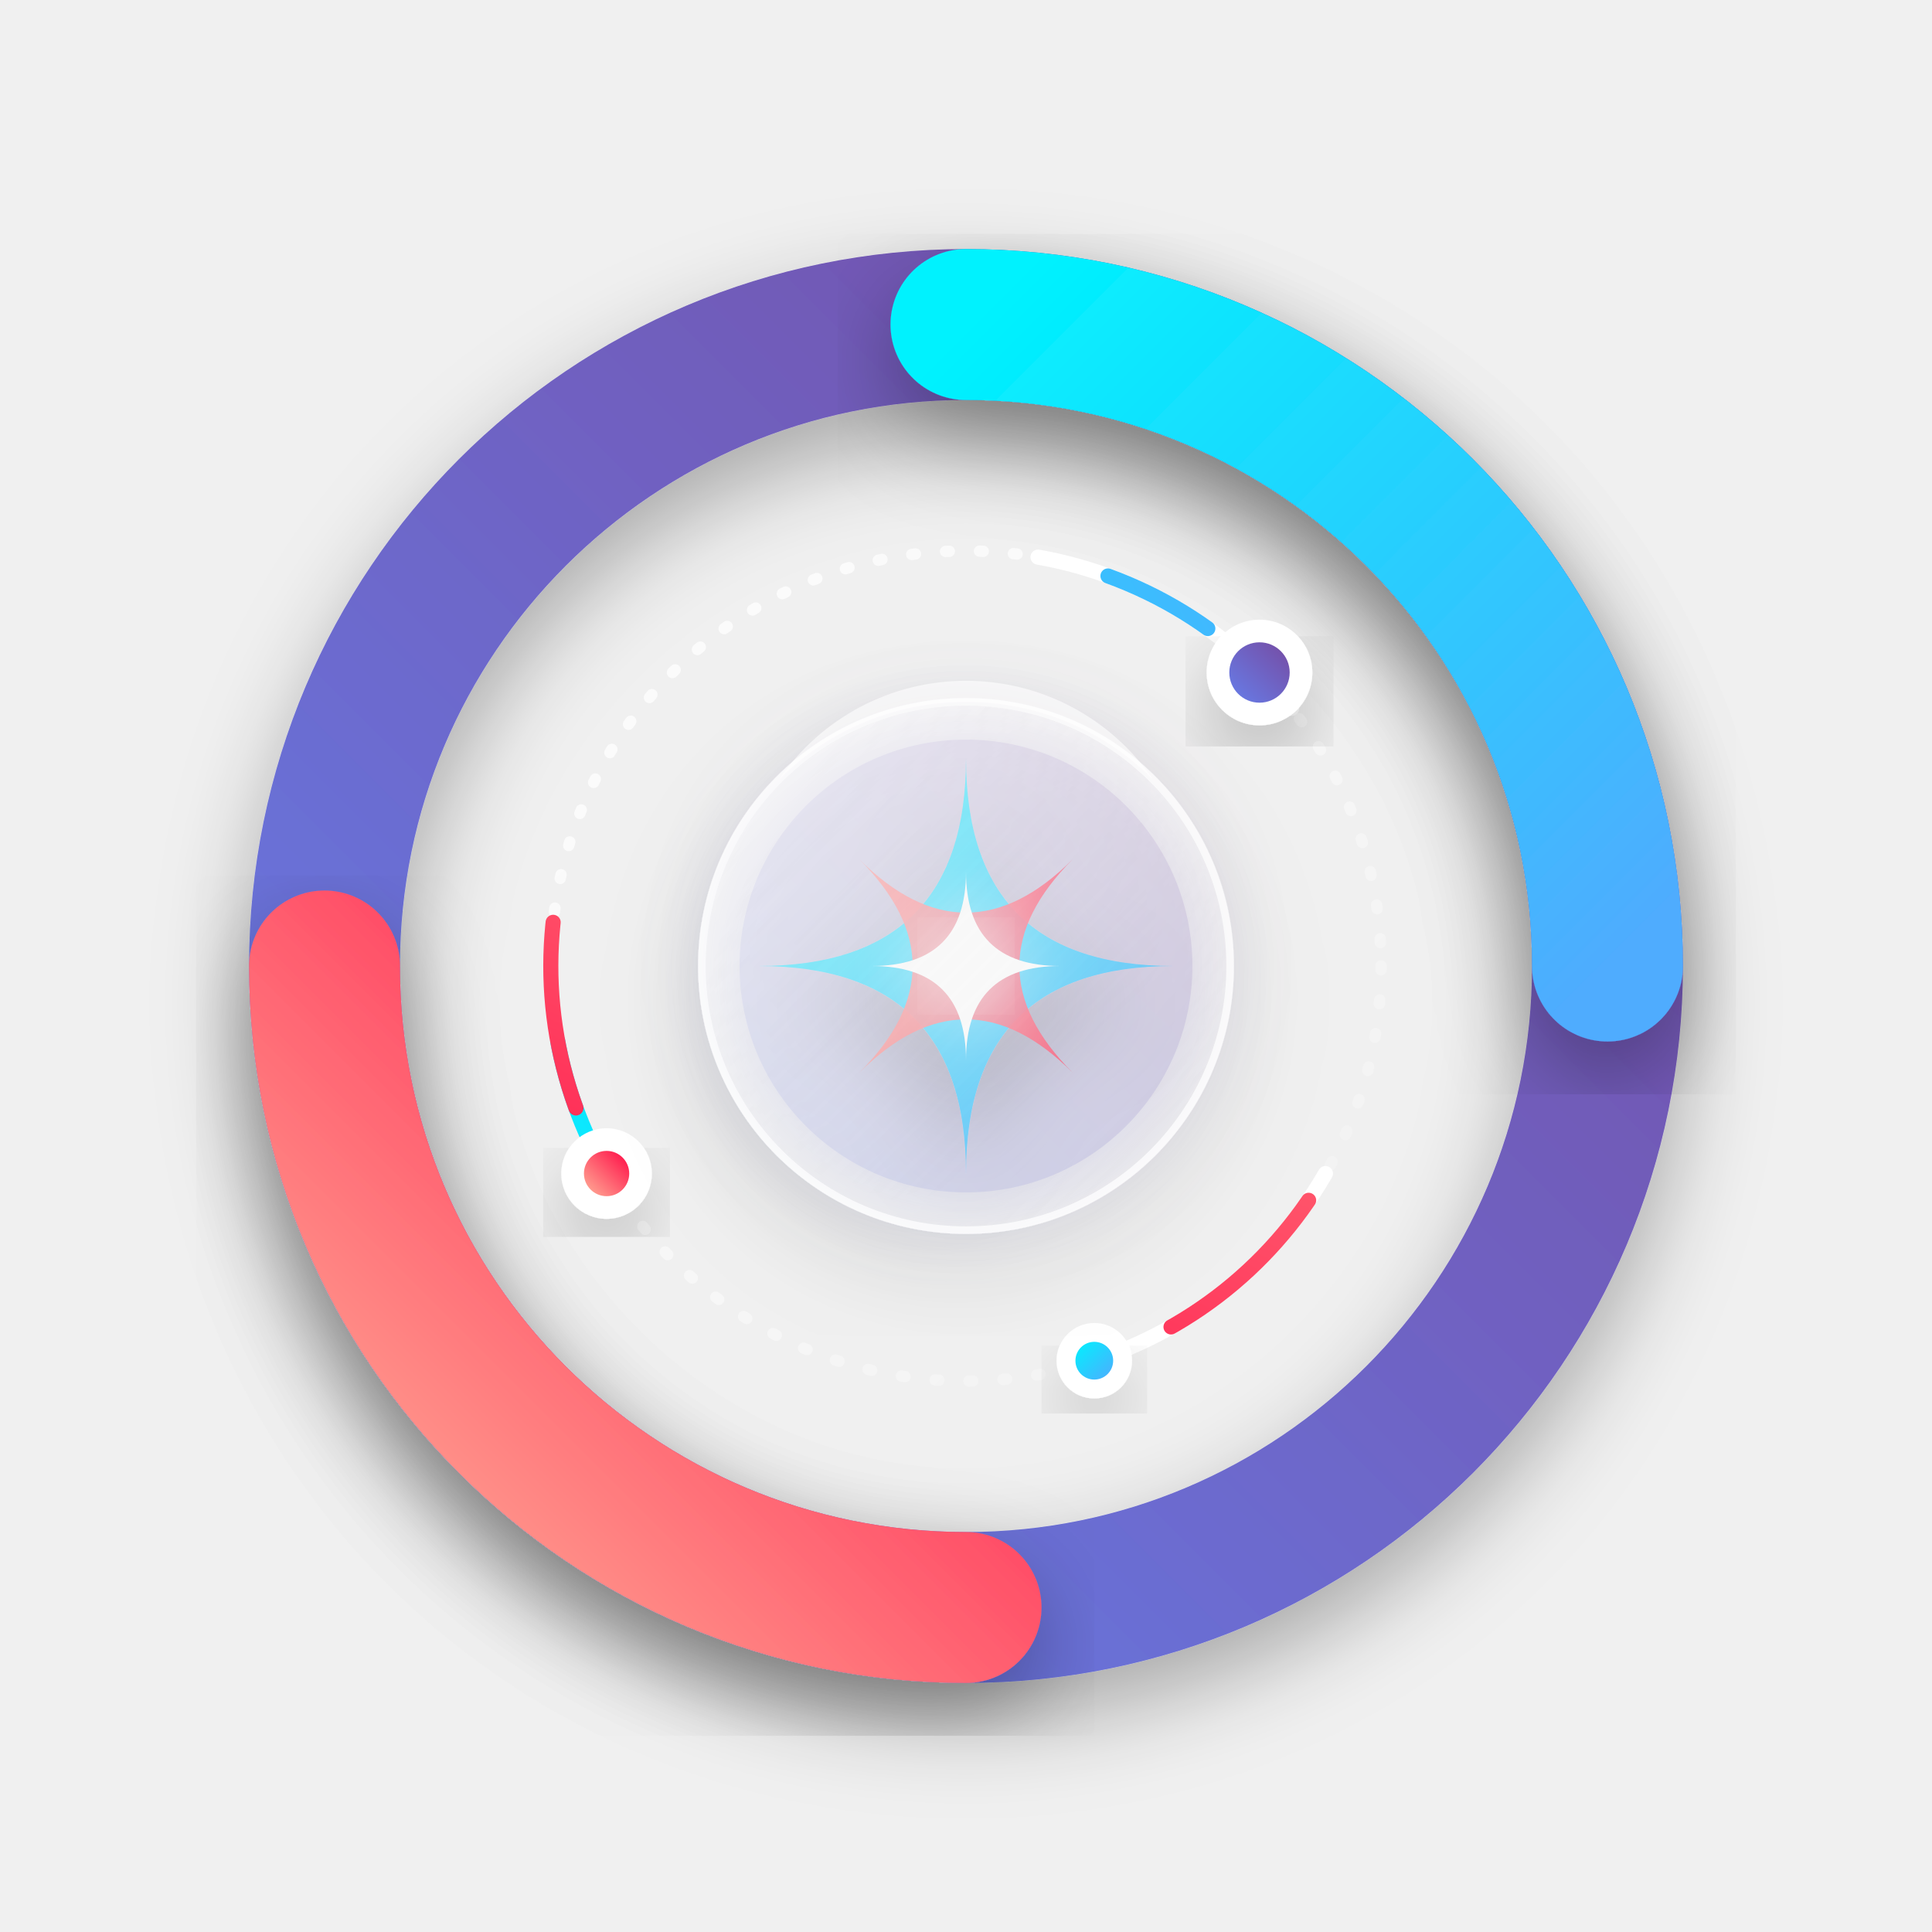
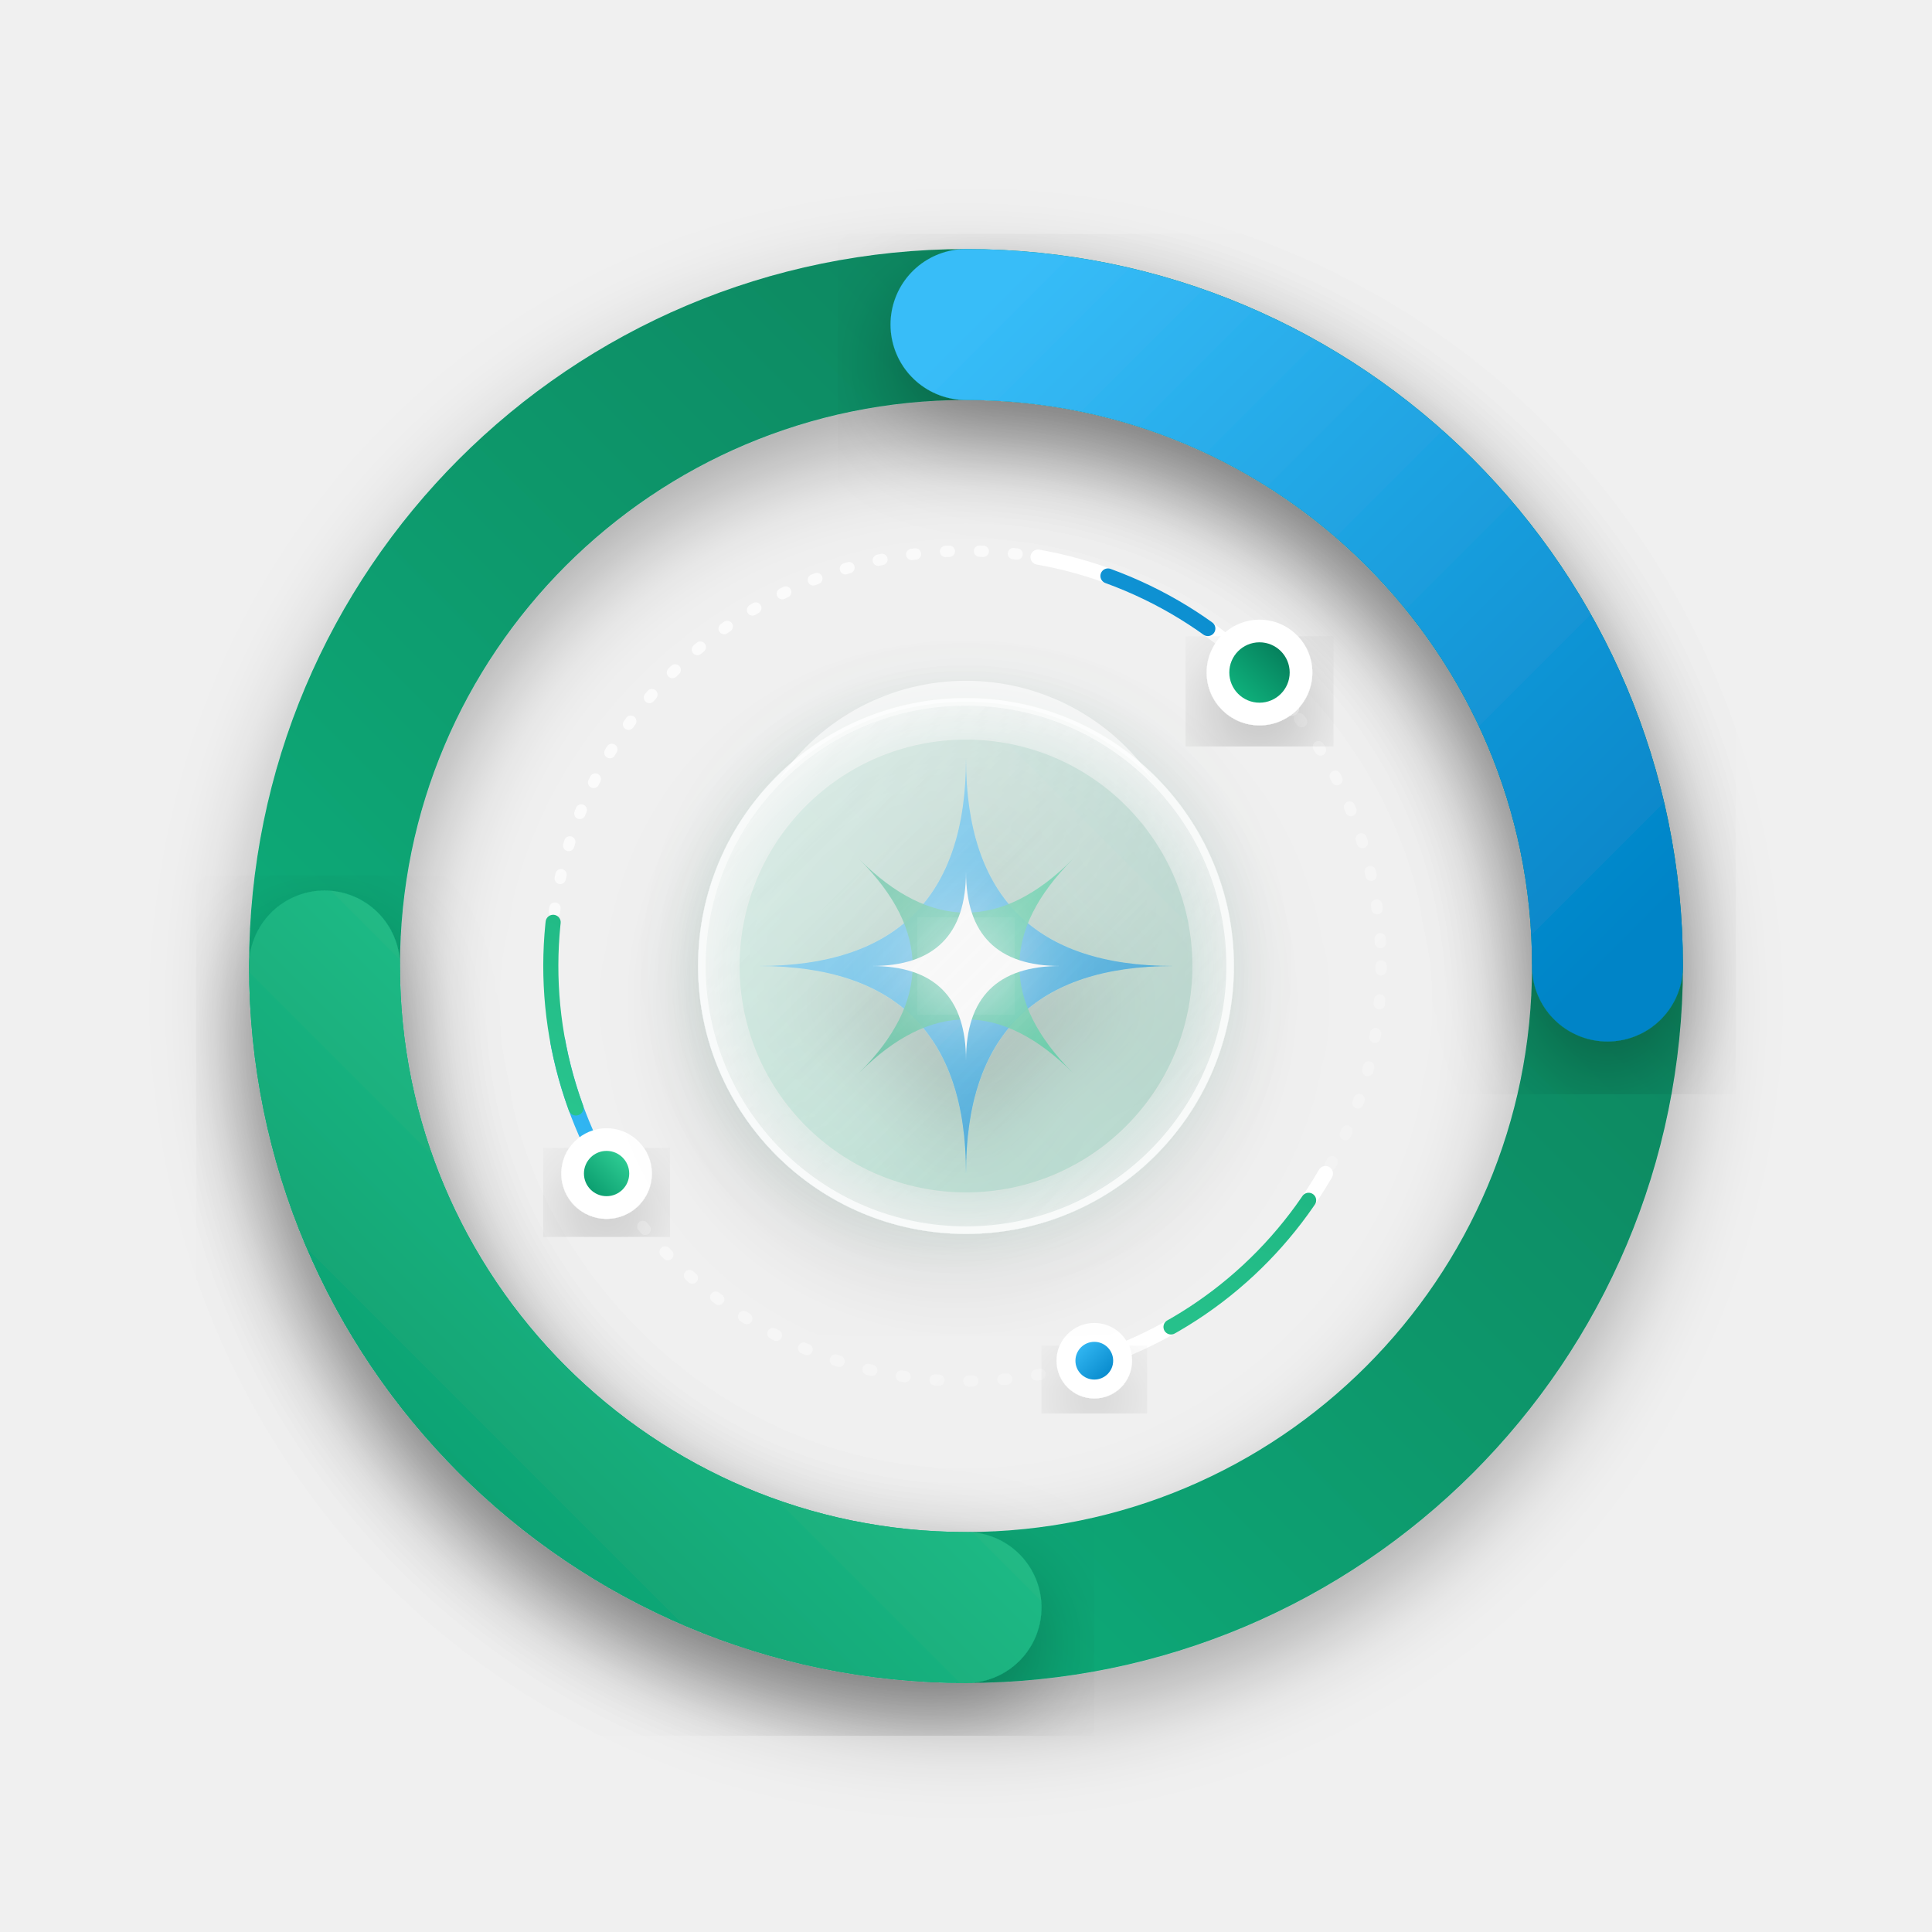
<svg xmlns="http://www.w3.org/2000/svg" width="1024" height="1024" viewBox="0 0 1024 1024">
  <defs>
    <linearGradient id="aiBlue" x1="0%" y1="0%" x2="100%" y2="100%">
-       <stop offset="0%" stop-color="#00F2FE" />
-       <stop offset="100%" stop-color="#4FACFE" />
+       <stop offset="0%" stop-color="#38bdf8" />
+       <stop offset="100%" stop-color="#0284c7" />
    </linearGradient>
    <linearGradient id="aiPurple" x1="0%" y1="100%" x2="100%" y2="0%">
-       <stop offset="0%" stop-color="#667EEA" />
-       <stop offset="100%" stop-color="#764BA2" />
+       <stop offset="0%" stop-color="#10b981" />
+       <stop offset="100%" stop-color="#047857" />
    </linearGradient>
    <linearGradient id="aiAccent" x1="100%" y1="0%" x2="0%" y2="100%">
-       <stop offset="0%" stop-color="#FF0844" />
-       <stop offset="100%" stop-color="#FFB199" />
+       <stop offset="0%" stop-color="#34d399" />
+       <stop offset="100%" stop-color="#059669" />
    </linearGradient>
    <linearGradient id="glass" x1="0%" y1="0%" x2="100%" y2="100%">
      <stop offset="0%" stop-color="#ffffff" stop-opacity="0.85" />
      <stop offset="100%" stop-color="#ffffff" stop-opacity="0.1" />
    </linearGradient>
    <filter id="shadow" x="-20%" y="-20%" width="140%" height="140%">
      <feDropShadow dx="0" dy="20" stdDeviation="24" flood-color="#000000" flood-opacity="0.3" />
    </filter>
    <filter id="glow" x="-30%" y="-30%" width="160%" height="160%">
      <feGaussianBlur stdDeviation="24" result="blur" />
      <feComposite in="SourceGraphic" in2="blur" operator="over" />
    </filter>
  </defs>
  <g transform="translate(512, 512)">
    <circle cx="0" cy="0" r="340" fill="none" stroke="url(#aiPurple)" stroke-width="80" filter="url(#shadow)" />
    <path d="M 0 -340 A 340 340 0 0 1 340 0" fill="none" stroke="url(#aiBlue)" stroke-width="80" stroke-linecap="round" filter="url(#shadow)" />
    <path d="M -340 0 A 340 340 0 0 0 0 340" fill="none" stroke="url(#aiAccent)" stroke-width="80" stroke-linecap="round" filter="url(#shadow)" />
    <circle cx="0" cy="0" r="220" fill="none" stroke="url(#glass)" stroke-width="6" stroke-dasharray="2 16" stroke-linecap="round" />
    <circle cx="0" cy="0" r="220" fill="none" stroke="#ffffff" stroke-width="8" stroke-dasharray="160 800" stroke-linecap="round" transform="rotate(30)" />
    <circle cx="0" cy="0" r="220" fill="none" stroke="url(#aiBlue)" stroke-width="8" stroke-dasharray="60 800" stroke-linecap="round" transform="rotate(-70)" />
    <circle cx="0" cy="0" r="220" fill="none" stroke="url(#aiAccent)" stroke-width="8" stroke-dasharray="100 800" stroke-linecap="round" transform="rotate(160)" />
    <circle cx="155.56" cy="-155.56" r="28" fill="#ffffff" filter="url(#shadow)" />
    <circle cx="155.56" cy="-155.56" r="16" fill="url(#aiPurple)" />
    <circle cx="-190.5" cy="110" r="24" fill="#ffffff" filter="url(#shadow)" />
    <circle cx="-190.5" cy="110" r="12" fill="url(#aiAccent)" />
    <circle cx="68" cy="209.2" r="20" fill="#ffffff" filter="url(#shadow)" />
    <circle cx="68" cy="209.2" r="10" fill="url(#aiBlue)" />
    <circle cx="0" cy="0" r="120" fill="url(#aiPurple)" opacity="0.3" filter="url(#glow)" />
    <path d="M 0 -110 Q 0 0 110 0 Q 0 0 0 110 Q 0 0 -110 0 Q 0 0 0 -110 Z" fill="url(#aiBlue)" filter="url(#shadow)" />
    <path d="M 0 -80 Q 0 0 80 0 Q 0 0 0 80 Q 0 0 -80 0 Q 0 0 0 -80 Z" fill="url(#aiAccent)" transform="rotate(45)" opacity="0.9" />
    <path d="M 0 -50 Q 0 0 50 0 Q 0 0 0 50 Q 0 0 -50 0 Q 0 0 0 -50 Z" fill="#ffffff" filter="url(#glow)" />
    <circle cx="0" cy="0" r="16" fill="#ffffff" filter="url(#glow)" />
    <circle cx="0" cy="0" r="140" fill="url(#glass)" stroke="#ffffff" stroke-width="4" opacity="0.75" filter="url(#shadow)" />
    <path d="M -99 -99 A 140 140 0 0 1 99 -99 A 120 120 0 0 0 -99 -99 Z" fill="#ffffff" opacity="0.6" />
  </g>
</svg>
